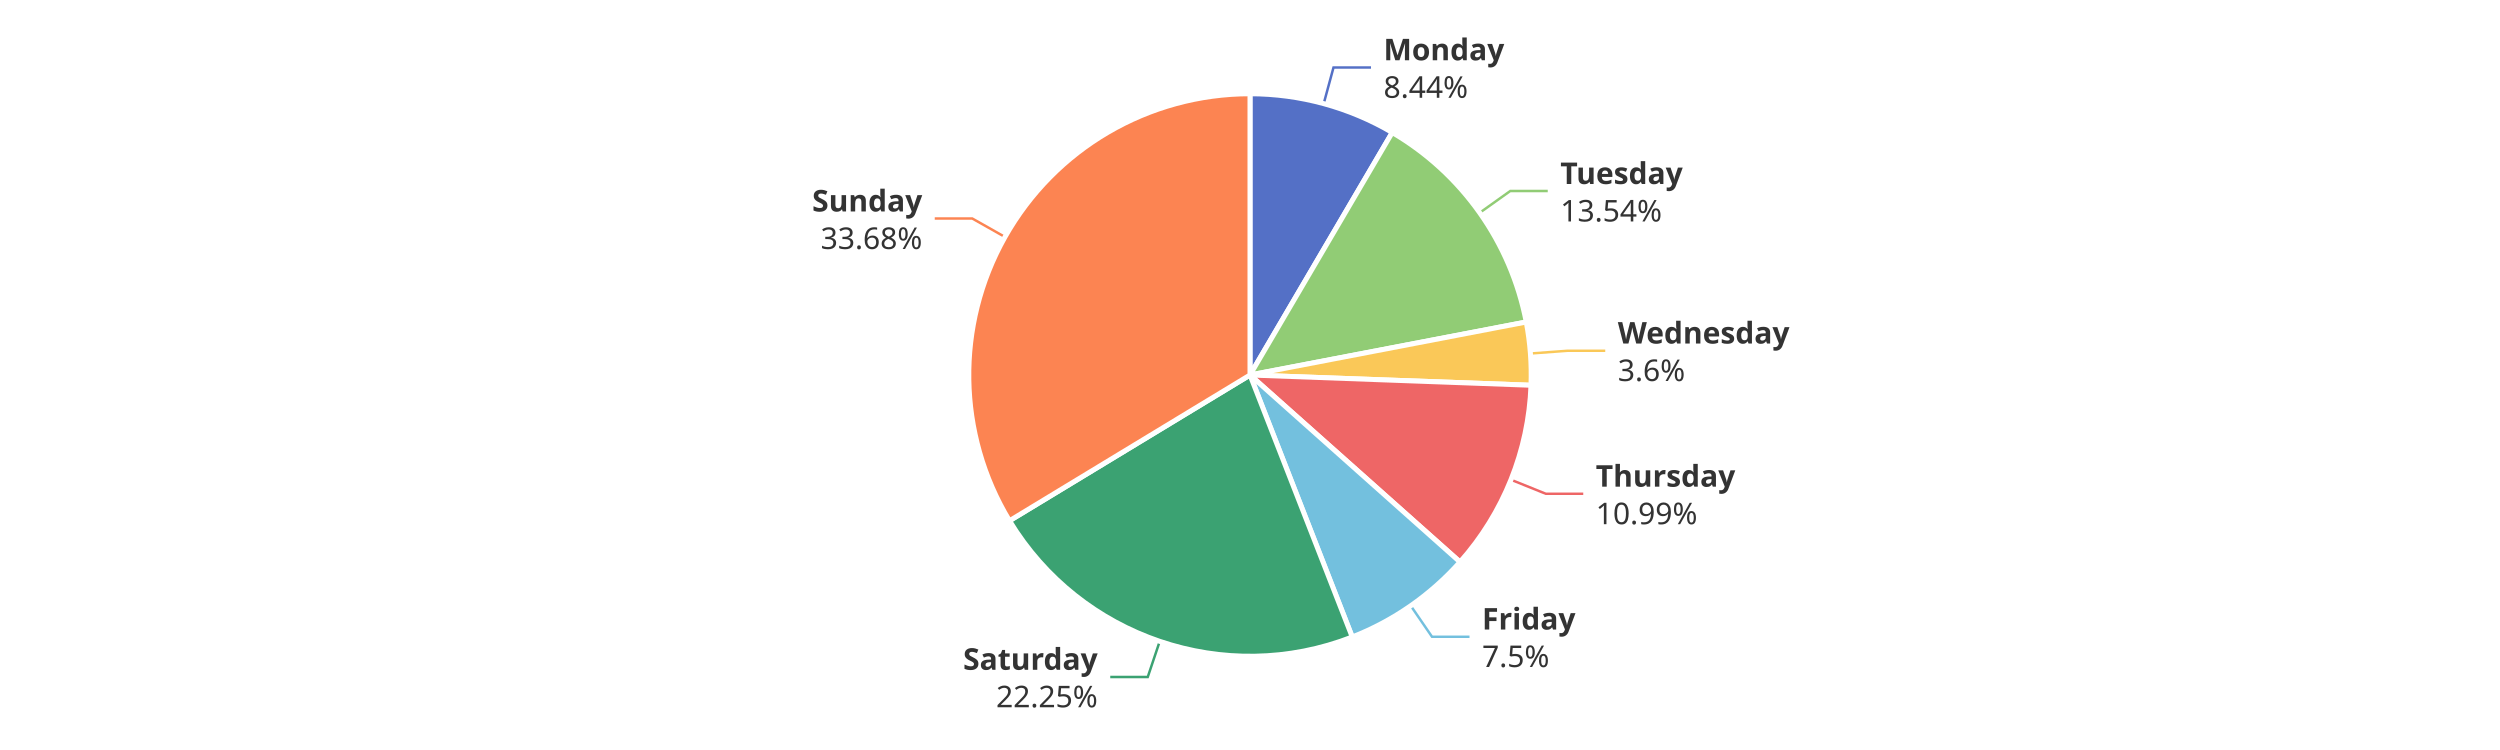
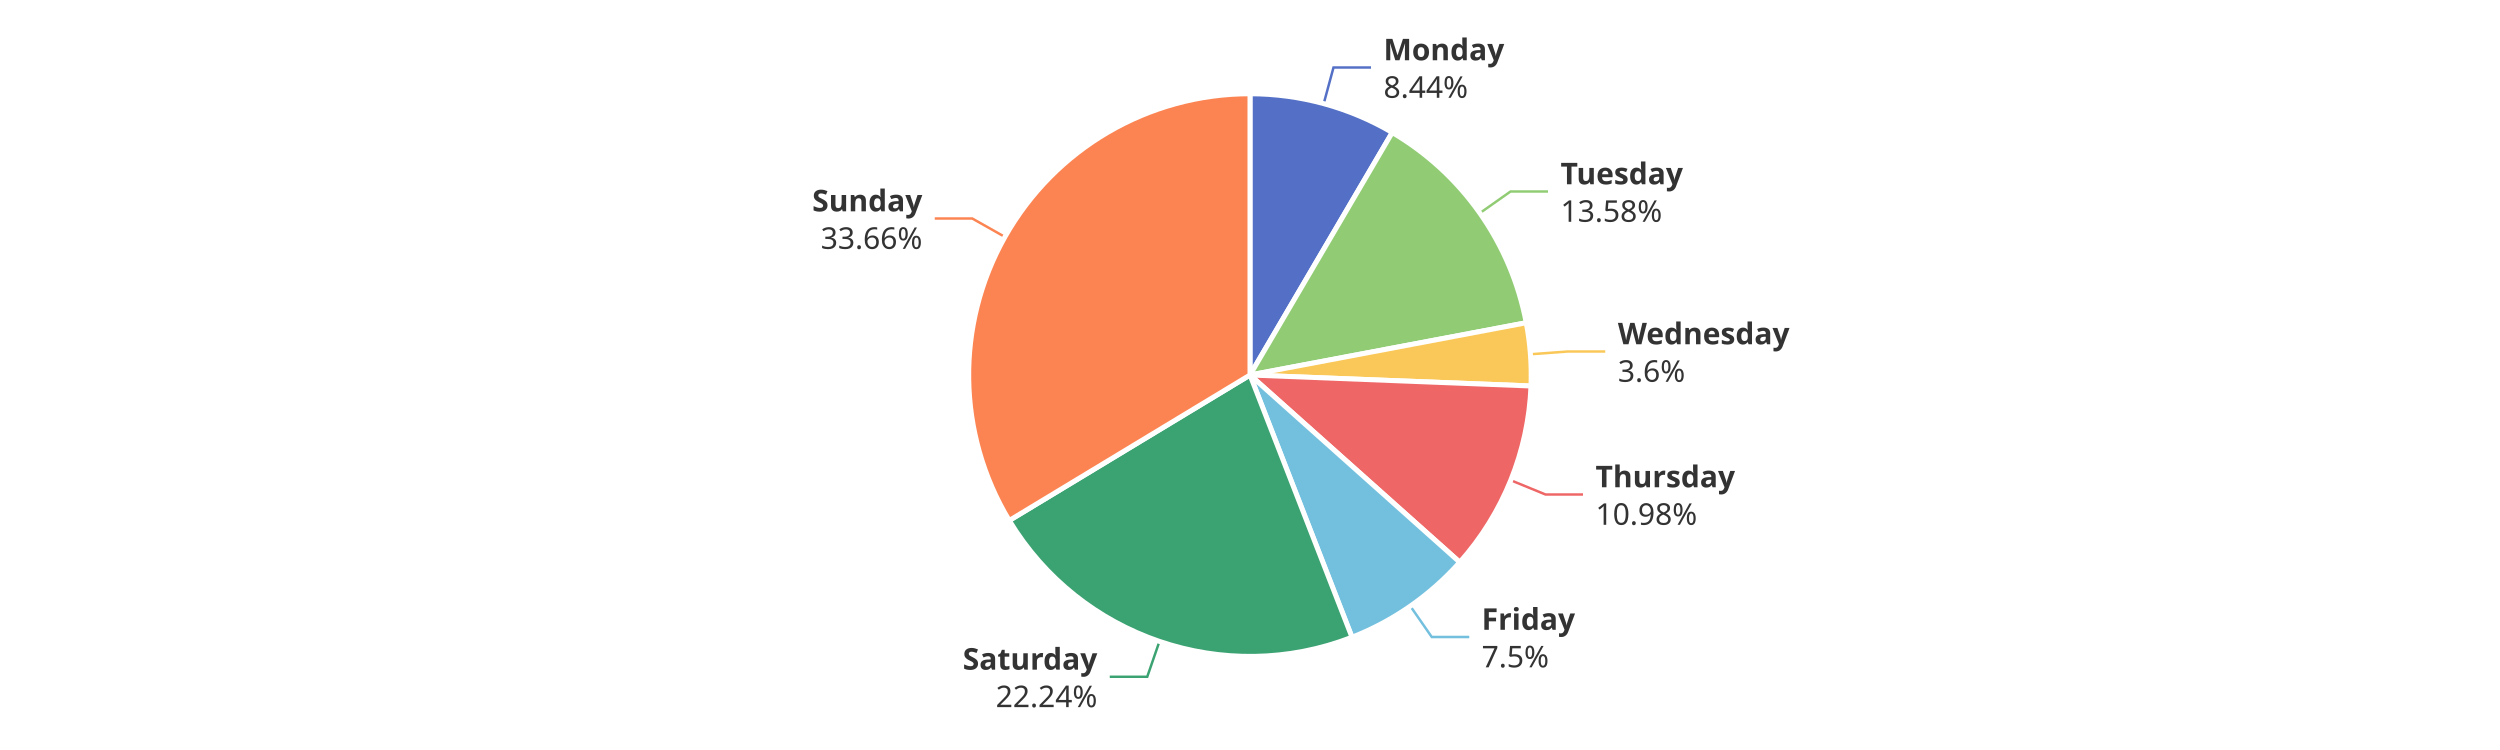
<svg xmlns="http://www.w3.org/2000/svg" width="1000" height="300" version="1.1" baseProfile="full" viewBox="0 0 1000 300">
  <rect width="1000" height="300" x="0" y="0" id="0" fill="#ffffff" />
  <polyline points="529.5 41.4 533.4 27 548.4 27" fill="none" stroke="#5470c6" />
-   <polyline points="591.9 85.1 604.1 76.4 619.1 76.4" fill="none" stroke="#91cc75" />
-   <polyline points="612.2 141.4 627.1 140.3 642.1 140.3" fill="none" stroke="#fac858" />
-   <polyline points="604.4 191.9 618.3 197.5 633.3 197.5" fill="none" stroke="#ee6666" />
-   <polyline points="564.3 242.3 572.8 254.7 587.8 254.7" fill="none" stroke="#73c0de" />
-   <polyline points="463.9 256.5 459.1 270.8 444.1 270.8" fill="none" stroke="#3ba272" />
+   <polyline points="592 85.2 604.2 76.6 619.2 76.6" fill="none" stroke="#91cc75" />
+   <polyline points="612.2 141.7 627.1 140.6 642.1 140.6" fill="none" stroke="#fac858" />
+   <polyline points="604.3 192.1 618.2 197.8 633.2 197.8" fill="none" stroke="#ee6666" />
+   <polyline points="564.1 242.4 572.7 254.8 587.7 254.8" fill="none" stroke="#73c0de" />
+   <polyline points="463.8 256.5 458.9 270.7 443.9 270.7" fill="none" stroke="#3ba272" />
  <polyline points="402 94.8 388.9 87.4 373.9 87.4" fill="none" stroke="#fc8452" />
  <path d="M500 37.5A112.5 112.5 0 0 1 556.9 53L500 150Z" fill="#5470c6" stroke="#fff" stroke-width="2" stroke-linejoin="round" />
-   <path d="M556.9 53A112.5 112.5 0 0 1 610.5 128.8L500 150Z" fill="#91cc75" stroke="#fff" stroke-width="2" stroke-linejoin="round" />
-   <path d="M610.5 128.8A112.5 112.5 0 0 1 612.4 154.1L500 150Z" fill="#fac858" stroke="#fff" stroke-width="2" stroke-linejoin="round" />
-   <path d="M612.4 154.1A112.5 112.5 0 0 1 584 224.8L500 150Z" fill="#ee6666" stroke="#fff" stroke-width="2" stroke-linejoin="round" />
-   <path d="M584 224.8A112.5 112.5 0 0 1 540.9 254.8L500 150Z" fill="#73c0de" stroke="#fff" stroke-width="2" stroke-linejoin="round" />
-   <path d="M540.9 254.8A112.5 112.5 0 0 1 403.8 208.3L500 150Z" fill="#3ba272" stroke="#fff" stroke-width="2" stroke-linejoin="round" />
-   <path d="M403.8 208.3A112.5 112.5 0 0 1 500 37.5L500 150Z" fill="#fc8452" stroke="#fff" stroke-width="2" stroke-linejoin="round" />
-   <path d="M0 -15l42.8 0l0 30l-42.8 0Z" transform="translate(553.4152 26.9566)" fill="none" />
-   <text dominant-baseline="central" text-anchor="start" style="font-size:12px;font-family:sans-serif;font-weight:bold;" y="-7.5" transform="translate(553.4152 26.9566)" fill="#333" stroke="rgb(255,255,255)" stroke-width="2" paint-order="stroke" stroke-miterlimit="2">Monday</text>
-   <text dominant-baseline="central" text-anchor="start" style="font-size:12px;font-family:sans-serif;" y="7.5" transform="translate(553.4152 26.9566)" fill="#333" stroke="rgb(255,255,255)" stroke-width="2" paint-order="stroke" stroke-miterlimit="2">8.44%</text>
-   <path d="M0 -15l46.2 0l0 30l-46.2 0Z" transform="translate(624.1365 76.4348)" fill="none" />
-   <text dominant-baseline="central" text-anchor="start" style="font-size:12px;font-family:sans-serif;font-weight:bold;" y="-7.5" transform="translate(624.1365 76.4348)" fill="#333" stroke="rgb(255,255,255)" stroke-width="2" paint-order="stroke" stroke-miterlimit="2">Tuesday</text>
-   <text dominant-baseline="central" text-anchor="start" style="font-size:12px;font-family:sans-serif;" y="7.5" transform="translate(624.1365 76.4348)" fill="#333" stroke="rgb(255,255,255)" stroke-width="2" paint-order="stroke" stroke-miterlimit="2">13.54%</text>
-   <path d="M0 -15l63.6 0l0 30l-63.6 0Z" transform="translate(647.127 140.2551)" fill="none" />
-   <text dominant-baseline="central" text-anchor="start" style="font-size:12px;font-family:sans-serif;font-weight:bold;" y="-7.5" transform="translate(647.127 140.2551)" fill="#333" stroke="rgb(255,255,255)" stroke-width="2" paint-order="stroke" stroke-miterlimit="2">Wednesday</text>
-   <text dominant-baseline="central" text-anchor="start" style="font-size:12px;font-family:sans-serif;" y="7.5" transform="translate(647.127 140.2551)" fill="#333" stroke="rgb(255,255,255)" stroke-width="2" paint-order="stroke" stroke-miterlimit="2">3.6%</text>
-   <path d="M0 -15l50.2 0l0 30l-50.2 0Z" transform="translate(638.3147 197.5171)" fill="none" />
-   <text dominant-baseline="central" text-anchor="start" style="font-size:12px;font-family:sans-serif;font-weight:bold;" y="-7.5" transform="translate(638.3147 197.5171)" fill="#333" stroke="rgb(255,255,255)" stroke-width="2" paint-order="stroke" stroke-miterlimit="2">Thursday</text>
-   <text dominant-baseline="central" text-anchor="start" style="font-size:12px;font-family:sans-serif;" y="7.5" transform="translate(638.3147 197.5171)" fill="#333" stroke="rgb(255,255,255)" stroke-width="2" paint-order="stroke" stroke-miterlimit="2">10.99%</text>
-   <path d="M0 -15l33.4 0l0 30l-33.4 0Z" transform="translate(592.8272 254.654)" fill="none" />
-   <text dominant-baseline="central" text-anchor="start" style="font-size:12px;font-family:sans-serif;font-weight:bold;" y="-7.5" transform="translate(592.8272 254.654)" fill="#333" stroke="rgb(255,255,255)" stroke-width="2" paint-order="stroke" stroke-miterlimit="2">Friday</text>
-   <text dominant-baseline="central" text-anchor="start" style="font-size:12px;font-family:sans-serif;" y="7.5" transform="translate(592.8272 254.654)" fill="#333" stroke="rgb(255,255,255)" stroke-width="2" paint-order="stroke" stroke-miterlimit="2">7.5%</text>
-   <path d="M-48.2 -15l48.2 0l0 30l-48.2 0Z" transform="translate(439.0757 270.7537)" fill="none" />
-   <text dominant-baseline="central" text-anchor="end" style="font-size:12px;font-family:sans-serif;font-weight:bold;" y="-7.5" transform="translate(439.0757 270.7537)" fill="#333" stroke="rgb(255,255,255)" stroke-width="2" paint-order="stroke" stroke-miterlimit="2">Saturday</text>
-   <text dominant-baseline="central" text-anchor="end" style="font-size:12px;font-family:sans-serif;" y="7.5" transform="translate(439.0757 270.7537)" fill="#333" stroke="rgb(255,255,255)" stroke-width="2" paint-order="stroke" stroke-miterlimit="2">22.25%</text>
-   <path d="M-40.9 -15l40.9 0l0 30l-40.9 0Z" transform="translate(368.9071 87.4332)" fill="none" />
-   <text dominant-baseline="central" text-anchor="end" style="font-size:12px;font-family:sans-serif;font-weight:bold;" y="-7.5" transform="translate(368.9071 87.4332)" fill="#333" stroke="rgb(255,255,255)" stroke-width="2" paint-order="stroke" stroke-miterlimit="2">Sunday</text>
-   <text dominant-baseline="central" text-anchor="end" style="font-size:12px;font-family:sans-serif;" y="7.5" transform="translate(368.9071 87.4332)" fill="#333" stroke="rgb(255,255,255)" stroke-width="2" paint-order="stroke" stroke-miterlimit="2">33.68%</text>
+   <path d="M556.9 53A112.5 112.5 0 0 1 610.5 129.1L500 150Z" fill="#91cc75" stroke="#fff" stroke-width="2" stroke-linejoin="round" />
+   <path d="M610.5 129.1A112.5 112.5 0 0 1 612.4 154.4L500 150Z" fill="#fac858" stroke="#fff" stroke-width="2" stroke-linejoin="round" />
+   <path d="M612.4 154.4A112.5 112.5 0 0 1 583.9 224.9L500 150Z" fill="#ee6666" stroke="#fff" stroke-width="2" stroke-linejoin="round" />
+   <path d="M583.9 224.9A112.5 112.5 0 0 1 540.8 254.9L500 150Z" fill="#73c0de" stroke="#fff" stroke-width="2" stroke-linejoin="round" />
+   <path d="M540.8 254.9A112.5 112.5 0 0 1 403.7 208.2L500 150Z" fill="#3ba272" stroke="#fff" stroke-width="2" stroke-linejoin="round" />
+   <path d="M403.7 208.2A112.5 112.5 0 0 1 500 37.5L500 150Z" fill="#fc8452" stroke="#fff" stroke-width="2" stroke-linejoin="round" />
+   <path d="M0 -15l42.8 0l0 30l-42.8 0Z" transform="translate(553.4119 26.9557)" fill="none" />
+   <text dominant-baseline="central" text-anchor="start" style="font-size:12px;font-family:sans-serif;font-weight:bold;" y="-7.5" transform="translate(553.4119 26.9557)" fill="#333" stroke="rgb(255,255,255)" stroke-width="2" paint-order="stroke" stroke-miterlimit="2">Monday</text>
+   <text dominant-baseline="central" text-anchor="start" style="font-size:12px;font-family:sans-serif;" y="7.5" transform="translate(553.4119 26.9557)" fill="#333" stroke="rgb(255,255,255)" stroke-width="2" paint-order="stroke" stroke-miterlimit="2">8.44%</text>
+   <path d="M0 -15l46.2 0l0 30l-46.2 0Z" transform="translate(624.2219 76.5558)" fill="none" />
+   <text dominant-baseline="central" text-anchor="start" style="font-size:12px;font-family:sans-serif;font-weight:bold;" y="-7.5" transform="translate(624.2219 76.5558)" fill="#333" stroke="rgb(255,255,255)" stroke-width="2" paint-order="stroke" stroke-miterlimit="2">Tuesday</text>
+   <text dominant-baseline="central" text-anchor="start" style="font-size:12px;font-family:sans-serif;" y="7.5" transform="translate(624.2219 76.5558)" fill="#333" stroke="rgb(255,255,255)" stroke-width="2" paint-order="stroke" stroke-miterlimit="2">13.58%</text>
+   <path d="M0 -15l63.6 0l0 30l-63.6 0Z" transform="translate(647.1497 140.5556)" fill="none" />
+   <text dominant-baseline="central" text-anchor="start" style="font-size:12px;font-family:sans-serif;font-weight:bold;" y="-7.5" transform="translate(647.1497 140.5556)" fill="#333" stroke="rgb(255,255,255)" stroke-width="2" paint-order="stroke" stroke-miterlimit="2">Wednesday</text>
+   <text dominant-baseline="central" text-anchor="start" style="font-size:12px;font-family:sans-serif;" y="7.5" transform="translate(647.1497 140.5556)" fill="#333" stroke="rgb(255,255,255)" stroke-width="2" paint-order="stroke" stroke-miterlimit="2">3.6%</text>
+   <path d="M0 -15l50.2 0l0 30l-50.2 0Z" transform="translate(638.2193 197.7541)" fill="none" />
+   <text dominant-baseline="central" text-anchor="start" style="font-size:12px;font-family:sans-serif;font-weight:bold;" y="-7.5" transform="translate(638.2193 197.7541)" fill="#333" stroke="rgb(255,255,255)" stroke-width="2" paint-order="stroke" stroke-miterlimit="2">Thursday</text>
+   <text dominant-baseline="central" text-anchor="start" style="font-size:12px;font-family:sans-serif;" y="7.5" transform="translate(638.2193 197.7541)" fill="#333" stroke="rgb(255,255,255)" stroke-width="2" paint-order="stroke" stroke-miterlimit="2">10.98%</text>
+   <path d="M0 -15l33.4 0l0 30l-33.4 0Z" transform="translate(592.6563 254.7727)" fill="none" />
+   <text dominant-baseline="central" text-anchor="start" style="font-size:12px;font-family:sans-serif;font-weight:bold;" y="-7.5" transform="translate(592.6563 254.7727)" fill="#333" stroke="rgb(255,255,255)" stroke-width="2" paint-order="stroke" stroke-miterlimit="2">Friday</text>
+   <text dominant-baseline="central" text-anchor="start" style="font-size:12px;font-family:sans-serif;" y="7.5" transform="translate(592.6563 254.7727)" fill="#333" stroke="rgb(255,255,255)" stroke-width="2" paint-order="stroke" stroke-miterlimit="2">7.5%</text>
+   <path d="M-48.2 -15l48.2 0l0 30l-48.2 0Z" transform="translate(438.928 270.7035)" fill="none" />
+   <text dominant-baseline="central" text-anchor="end" style="font-size:12px;font-family:sans-serif;font-weight:bold;" y="-7.5" transform="translate(438.928 270.7035)" fill="#333" stroke="rgb(255,255,255)" stroke-width="2" paint-order="stroke" stroke-miterlimit="2">Saturday</text>
+   <text dominant-baseline="central" text-anchor="end" style="font-size:12px;font-family:sans-serif;" y="7.5" transform="translate(438.928 270.7035)" fill="#333" stroke="rgb(255,255,255)" stroke-width="2" paint-order="stroke" stroke-miterlimit="2">22.24%</text>
+   <path d="M-40.9 -15l40.9 0l0 30l-40.9 0Z" transform="translate(368.9334 87.3865)" fill="none" />
+   <text dominant-baseline="central" text-anchor="end" style="font-size:12px;font-family:sans-serif;font-weight:bold;" y="-7.5" transform="translate(368.9334 87.3865)" fill="#333" stroke="rgb(255,255,255)" stroke-width="2" paint-order="stroke" stroke-miterlimit="2">Sunday</text>
+   <text dominant-baseline="central" text-anchor="end" style="font-size:12px;font-family:sans-serif;" y="7.5" transform="translate(368.9334 87.3865)" fill="#333" stroke="rgb(255,255,255)" stroke-width="2" paint-order="stroke" stroke-miterlimit="2">33.66%</text>
</svg>
